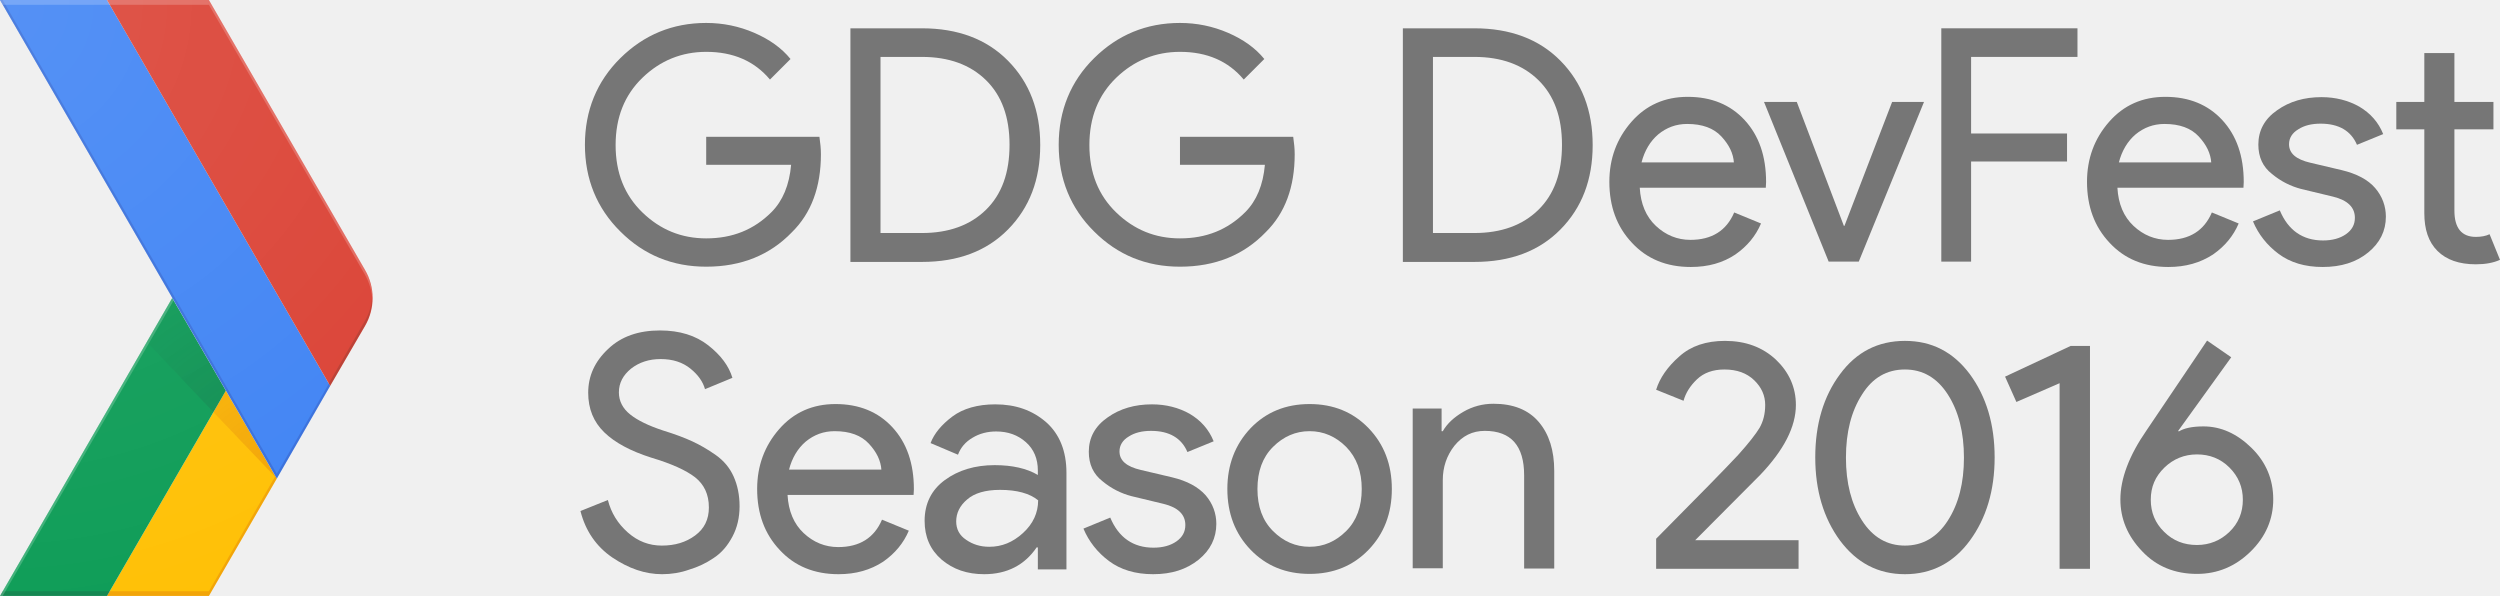
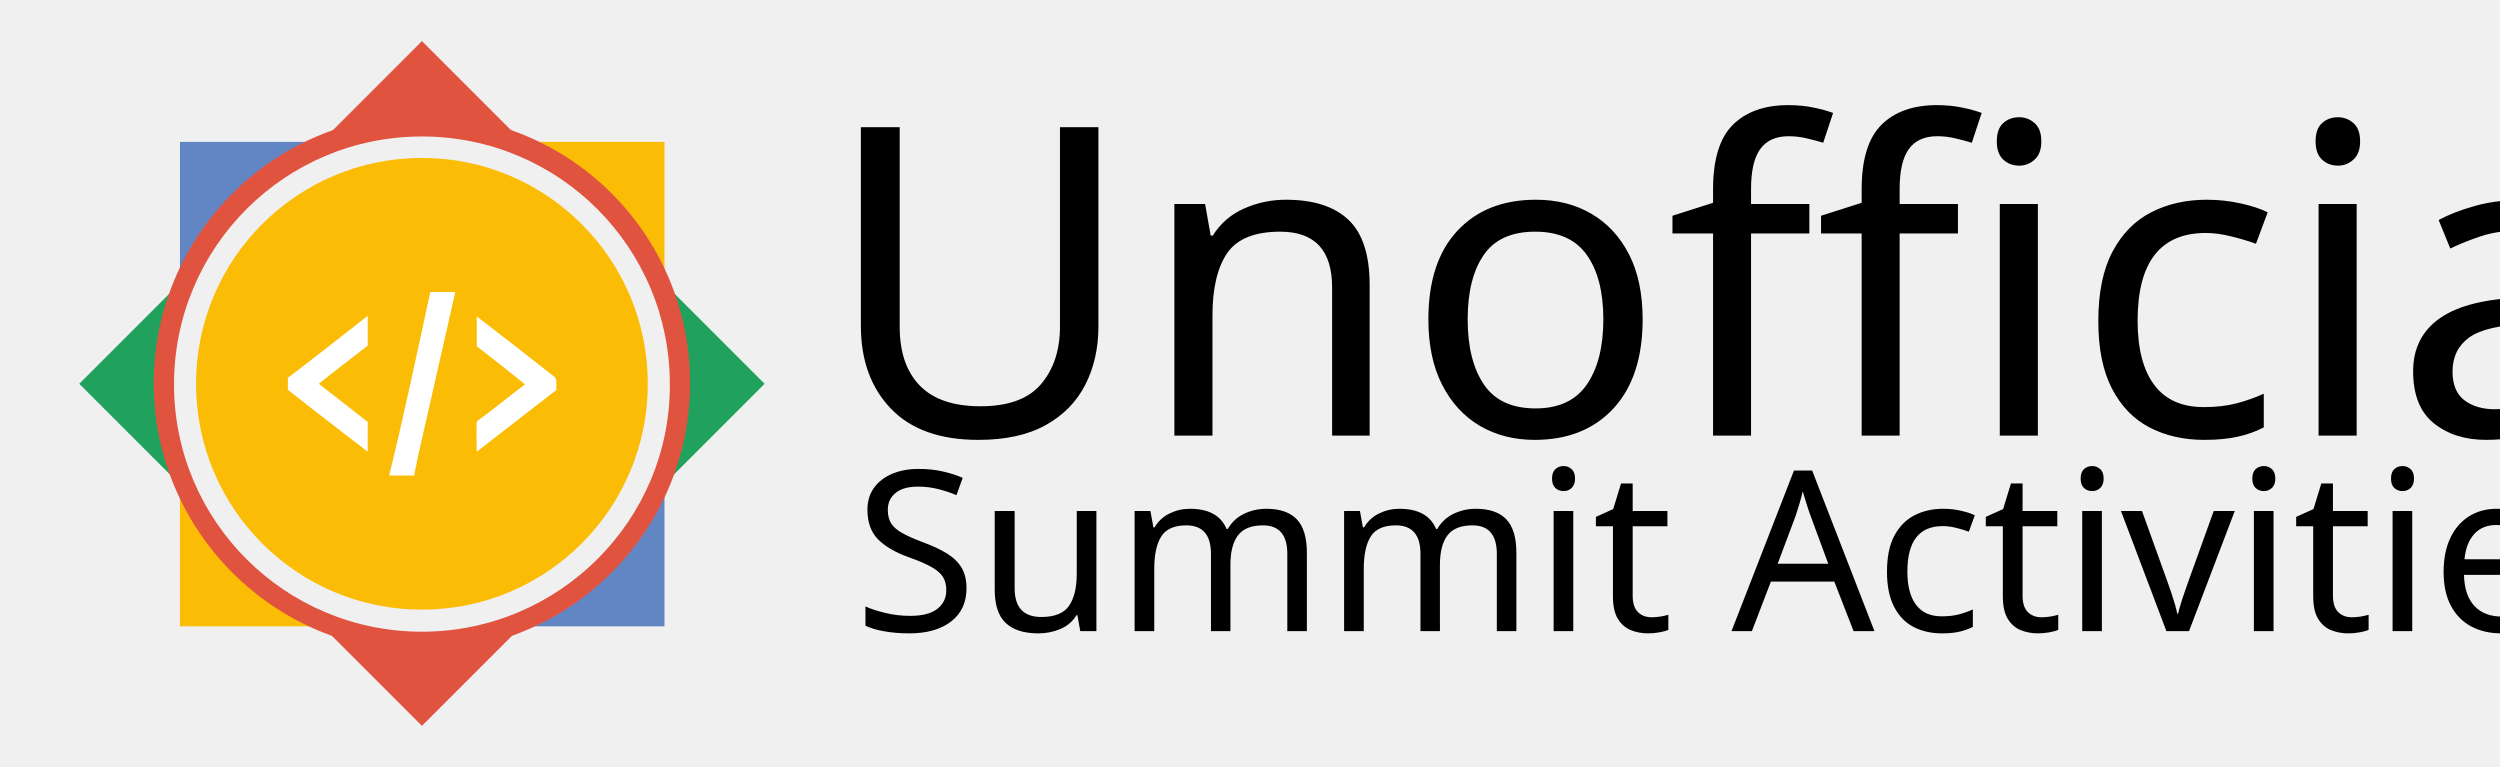
- <svg xmlns="http://www.w3.org/2000/svg" id="Layer_4" viewBox="0 0 839 200">
-   <style>.st0{fill:none;} .st1{fill:#FFC107;} .st2{fill:#0F9D58;} .st3{opacity:0.2;fill:#BF360C;enable-background:new ;} .st4{opacity:0.2;fill:#263238;enable-background:new ;} .st5{opacity:0.2;fill:#FFFFFF;enable-background:new ;} .st6{fill:url(#XMLID_126_);} .st7{fill:url(#XMLID_127_);} .st8{fill:#4285F4;} .st9{fill:#DB4437;} .st10{opacity:0.2;fill:#1A237E;enable-background:new ;} .st11{opacity:0.2;fill:#3E2723;enable-background:new ;} .st12{fill:url(#XMLID_128_);} .st13{fill:#767676;}</style>
-   <g id="XMLID_60_">
-     <g id="XMLID_61_">
-       <g id="XMLID_62_">
-         <path id="XMLID_106_" class="st0" d="M122.5 90.6L70.1 0H0l57.8 100L0 200h70.1l52.4-90.6c3.3-5.8 3.3-13 0-18.8z" />
-         <path id="XMLID_105_" class="st1" d="M92.4 159.8l-16.6-28.7L35.9 200h34.2l22.8-39.4z" />
-         <path id="XMLID_104_" class="st0" d="M122.5 90.6L70.1 0H0l57.8 100L0 200h70.1l52.4-90.6c3.3-5.8 3.3-13 0-18.8z" />
-         <path id="XMLID_103_" class="st2" d="M57.8 100l18 31.1L35.9 200H0z" />
-         <path id="XMLID_102_" class="st0" d="M122.5 90.6L70.1 0H0l57.8 100L0 200h70.1l52.4-90.6c3.3-5.8 3.3-13 0-18.8z" />
-         <path id="XMLID_101_" class="st3" d="M70.1 198.4H36.8l-.9 1.6h34.2l22.8-39.4-.5-.8z" />
-         <path id="XMLID_100_" class="st0" d="M122.5 90.6L70.1 0H0l57.8 100L0 200h70.1l52.4-90.6c3.3-5.8 3.3-13 0-18.8z" />
-         <path id="XMLID_99_" class="st4" d="M.9 198.4L0 200h35.9l.9-1.6z" />
-         <path id="XMLID_98_" class="st0" d="M122.5 90.6L70.1 0H0l57.8 100L0 200h70.1l52.4-90.6c3.3-5.8 3.3-13 0-18.8z" />
-         <path id="XMLID_96_" class="st5" d="M0 200h.9l57.4-99.2-.5-.8z" />
-         <path id="XMLID_94_" class="st0" d="M122.5 90.6L70.1 0H0l57.8 100L0 200h70.1l52.4-90.6c3.3-5.8 3.3-13 0-18.8z" />
-         <radialGradient id="XMLID_126_" cx="92.62" cy="2707.501" r="69.162" gradientTransform="matrix(1 0 0 -1 0 2867.46)" gradientUnits="userSpaceOnUse">
-           <stop offset="0" stop-color="#BF360C" stop-opacity=".2" />
-           <stop offset="1" stop-color="#BF360C" stop-opacity=".02" />
-         </radialGradient>
-         <path id="XMLID_92_" class="st6" d="M92.9 160.6l-17.1-29.5-4.2 7.2z" />
-         <path id="XMLID_90_" class="st0" d="M122.5 90.6L70.1 0H0l57.8 100L0 200h70.1l52.4-90.6c3.3-5.8 3.3-13 0-18.8z" />
-         <radialGradient id="XMLID_127_" cx="92.423" cy="2707.063" r="69.723" gradientTransform="matrix(1 0 0 -1 0 2867.46)" gradientUnits="userSpaceOnUse">
-           <stop offset="0" stop-color="#263238" stop-opacity=".2" />
-           <stop offset="1" stop-color="#263238" stop-opacity=".02" />
-         </radialGradient>
-         <path id="XMLID_89_" class="st7" d="M71.6 138.3l4.2-7.2-18-31.1-8.5 14.8z" />
-         <path id="XMLID_88_" class="st0" d="M122.5 90.6L70.1 0H0l57.8 100L0 200h70.1l52.4-90.6c3.3-5.8 3.3-13 0-18.8z" />
-         <g id="XMLID_85_">
-           <g id="XMLID_86_">
-             <path id="XMLID_87_" class="st8" d="M35.9 0H0l92.9 160.6 17.9-31.1z" />
-           </g>
-         </g>
-         <path id="XMLID_84_" class="st0" d="M122.5 90.6L70.1 0H0l57.8 100L0 200h70.1l52.4-90.6c3.3-5.8 3.3-13 0-18.8z" />
-         <path id="XMLID_83_" class="st9" d="M122.5 109.4c3.4-5.8 3.4-13 0-18.8L70.1 0H35.9l74.9 129.5 11.7-20.1z" />
-         <path id="XMLID_82_" class="st0" d="M122.5 90.6L70.1 0H0l57.8 100L0 200h70.1l52.4-90.6c3.3-5.8 3.3-13 0-18.8z" />
-         <path id="XMLID_71_" class="st10" d="M110.8 129.5l-.4-.8L92.9 159 .9 0H0l92.9 160.6 17.9-31.1z" />
-         <path id="XMLID_69_" class="st0" d="M122.5 90.6L70.1 0H0l57.8 100L0 200h70.1l52.4-90.6c3.3-5.8 3.3-13 0-18.8z" />
-         <path id="XMLID_67_" class="st5" d="M70.1 1.6l52.4 90.6c1.5 2.7 2.3 5.6 2.5 8.6.1-3.5-.7-7-2.5-10.2L70.1 0H0l.9 1.6h69.2z" />
-         <path id="XMLID_66_" class="st0" d="M122.5 90.6L70.1 0H0l57.8 100L0 200h70.1l52.4-90.6c3.3-5.8 3.3-13 0-18.8z" />
-         <path id="XMLID_65_" class="st11" d="M110.8 129.5l11.6-20.1c1.8-3.1 2.6-6.7 2.5-10.2-.1 3-.9 5.9-2.5 8.6l-12.1 20.9.5.8z" />
-         <path id="XMLID_64_" class="st0" d="M122.5 90.6L70.1 0H0l57.8 100L0 200h70.1l52.4-90.6c3.3-5.8 3.3-13 0-18.8z" />
-         <radialGradient id="XMLID_128_" cx="-1.563" cy="2865.898" r="209.922" gradientTransform="matrix(1 0 0 -1 0 2867.46)" gradientUnits="userSpaceOnUse">
-           <stop offset="0" stop-color="#FFF" stop-opacity=".1" />
-           <stop offset="1" stop-color="#FFF" stop-opacity="0" />
-         </radialGradient>
-         <path id="XMLID_63_" class="st12" d="M122.5 90.6L70.1 0H0l57.8 100L0 200h70.1l52.4-90.6c3.3-5.8 3.3-13 0-18.8z" />
-       </g>
-     </g>
+ <svg xmlns="http://www.w3.org/2000/svg" viewBox="0 233.3 419.5 128.7">
+   <circle fill="#FBBC05" cx="70.8" cy="297.7" r="37.9" />
+   <path fill="#20A15D" d="M28.8 282.2c-1.7 4.8-2.8 10-2.8 15.5s1 10.6 2.8 15.5l-15.5-15.5 15.5-15.5zm84 31c1.7-4.8 2.8-10 2.8-15.5 0-5.4-1-10.6-2.8-15.5l15.5 15.5-15.5 15.5z" />
+   <path fill="#FBBC05" d="M52.1 338.4H30.2v-21.9c4.4 9.6 12.3 17.4 21.9 21.9zm59.4-81.3V279c-4.4-9.7-12.3-17.5-21.9-21.9h21.9z" />
+   <path d="M30.2 257.1h21.9c-9.7 4.4-17.5 12.3-21.9 21.9v-21.9zm81.3 59.4v21.9H89.6c9.6-4.5 17.5-12.3 21.9-21.9z" fill="#6285C4" />
+   <g fill="#E0533F">
+     <path d="M70.8 240.2l15.5 15.5c-4.8-1.7-10-2.8-15.5-2.8s-10.6 1-15.5 2.8l15.5-15.5zm0 102.2c5.4 0 10.6-1 15.5-2.8l-15.5 15.5-15.5-15.5c4.9 1.9 10.1 2.8 15.5 2.8z" />
+     <path d="M70.8 252.6c-24.9 0-45 20.2-45 45s20.2 45 45 45 45-20.2 45-45-20-45-45-45zm0 86.7c-23 0-41.6-18.6-41.6-41.5 0-23 18.6-41.6 41.6-41.6s41.6 18.6 41.6 41.6c.1 22.8-18.6 41.5-41.6 41.5z" />
  </g>
-   <g id="XMLID_7_">
-     <path id="XMLID_2_" class="st13" d="M275.5 51.8c0 10.9-3.2 19.7-9.7 26.1-7.4 7.7-17 11.6-28.8 11.6-11.3 0-20.9-3.9-28.8-11.8-7.9-7.8-11.9-17.6-11.9-29.1s4-21.3 11.9-29.1c7.9-7.8 17.5-11.8 28.8-11.8 5.6 0 11 1.1 16.1 3.3 5.1 2.2 9.2 5.1 12.2 8.8l-6.9 6.9c-5.2-6.2-12.3-9.3-21.4-9.3-8.2 0-15.4 2.9-21.4 8.7-6 5.8-9 13.3-9 22.6s3 16.8 9 22.6c6 5.8 13.1 8.7 21.4 8.7 8.8 0 16-2.9 21.9-8.8 3.8-3.8 6-9.1 6.6-15.9H237v-9.4h38c.3 2.1.5 4 .5 5.9z" />
-     <path id="XMLID_4_" class="st13" d="M285.4 87.8V9.5h24c12 0 21.7 3.6 28.9 10.9 7.2 7.3 10.8 16.7 10.8 28.3s-3.6 21-10.8 28.3c-7.2 7.3-16.8 10.9-28.9 10.9h-24zm10.1-9.6h13.9c9 0 16.2-2.6 21.5-7.8 5.3-5.2 7.9-12.4 7.9-21.8 0-9.3-2.6-16.5-7.9-21.7-5.3-5.2-12.5-7.8-21.5-7.8h-13.9v59.1z" />
-     <path id="XMLID_8_" class="st13" d="M434.5 51.8c0 10.9-3.2 19.7-9.7 26.1-7.4 7.7-17 11.6-28.8 11.6-11.3 0-20.9-3.9-28.8-11.8-7.9-7.8-11.9-17.6-11.9-29.1s4-21.3 11.9-29.1c7.9-7.8 17.5-11.8 28.8-11.8 5.6 0 11 1.1 16.1 3.3 5.1 2.2 9.2 5.1 12.2 8.8l-6.9 6.9c-5.2-6.2-12.3-9.3-21.4-9.3-8.2 0-15.4 2.9-21.4 8.7-6 5.8-9 13.3-9 22.6s3 16.8 9 22.6c6 5.8 13.1 8.7 21.4 8.7 8.8 0 16-2.9 21.9-8.8 3.8-3.8 6-9.1 6.6-15.9H396v-9.4h38c.3 2.1.5 4 .5 5.9z" />
-     <path id="XMLID_10_" class="st13" d="M470.8 87.8V9.5h24c12 0 21.7 3.6 28.9 10.9 7.2 7.3 10.8 16.7 10.8 28.3s-3.6 21-10.8 28.3c-7.2 7.3-16.8 10.9-28.9 10.9h-24zm10.1-9.6h13.9c9 0 16.2-2.6 21.5-7.8 5.3-5.2 7.9-12.4 7.9-21.8 0-9.3-2.6-16.5-7.9-21.7-5.3-5.2-12.5-7.8-21.5-7.8h-13.9v59.1z" />
-     <path id="XMLID_13_" class="st13" d="M567.4 89.6c-8.1 0-14.7-2.7-19.7-8.1-5.1-5.4-7.6-12.2-7.6-20.5 0-7.8 2.5-14.5 7.4-20.1 4.9-5.6 11.2-8.4 18.9-8.4 7.9 0 14.3 2.6 19.1 7.8 4.8 5.2 7.2 12.1 7.2 20.8l-.1 1.9h-42.3c.3 5.4 2.1 9.7 5.4 12.8 3.3 3.1 7.2 4.7 11.6 4.7 7.2 0 12.1-3.1 14.7-9.2l9 3.7c-1.8 4.2-4.6 7.6-8.6 10.4-4.2 2.8-9.1 4.2-15 4.2zm14.5-35c-.2-3.1-1.6-6-4.2-8.8-2.6-2.8-6.4-4.2-11.5-4.2-3.7 0-6.9 1.2-9.7 3.5-2.7 2.3-4.6 5.5-5.6 9.4h31z" />
-     <path id="XMLID_16_" class="st13" d="M613.7 87.8L592 34.2h11l15.8 41.6h.2l16-41.6h10.7l-21.9 53.6h-10.1z" />
-     <path id="XMLID_18_" class="st13" d="M661.6 87.8h-10.1V9.5h45.7v9.6h-35.7v25.7h32.2v9.4h-32.2v33.6z" />
-     <path id="XMLID_20_" class="st13" d="M727.7 89.6c-8.1 0-14.7-2.7-19.7-8.1-5.1-5.4-7.6-12.2-7.6-20.5 0-7.8 2.5-14.5 7.4-20.1 4.9-5.6 11.2-8.4 18.9-8.4 7.9 0 14.3 2.6 19.1 7.8 4.8 5.2 7.2 12.1 7.2 20.8l-.1 1.9h-42.3c.3 5.4 2.1 9.7 5.4 12.8 3.3 3.1 7.2 4.7 11.6 4.7 7.2 0 12.1-3.1 14.7-9.2l9 3.7c-1.8 4.2-4.6 7.6-8.6 10.4-4.3 2.8-9.2 4.2-15 4.2zm14.4-35c-.2-3.1-1.6-6-4.2-8.8-2.6-2.8-6.4-4.2-11.5-4.2-3.7 0-6.9 1.2-9.7 3.5-2.7 2.3-4.6 5.5-5.6 9.4h31z" />
-     <path id="XMLID_27_" class="st13" d="M779.5 89.6c-6 0-10.9-1.5-14.8-4.4-3.9-2.9-6.8-6.6-8.6-10.9l9-3.7c2.8 6.7 7.7 10.1 14.5 10.1 3.1 0 5.7-.7 7.7-2.1 2-1.4 3-3.2 3-5.5 0-3.5-2.4-5.9-7.3-7.1l-10.8-2.6c-3.4-.9-6.7-2.5-9.7-5-3.1-2.4-4.6-5.7-4.6-9.9 0-4.7 2.1-8.6 6.3-11.5 4.2-3 9.2-4.4 14.9-4.4 4.7 0 9 1.1 12.7 3.2 3.7 2.2 6.4 5.2 8 9.2l-8.8 3.6c-2-4.7-6.1-7.1-12.2-7.1-3 0-5.5.6-7.5 1.9-2 1.2-3.1 2.9-3.1 5 0 3.1 2.4 5.1 7.1 6.2l10.6 2.5c5 1.2 8.8 3.2 11.2 6 2.4 2.8 3.6 6.1 3.6 9.6 0 4.8-2 8.8-5.9 12-4 3.3-9.1 4.9-15.3 4.9z" />
-     <path id="XMLID_29_" class="st13" d="M830.9 88.7c-5.6 0-9.9-1.5-12.9-4.5s-4.4-7.2-4.4-12.7V43.4h-9.4v-9.2h9.4V17.8h10.1v16.4h13.1v9.2h-13.1v27.3c0 5.8 2.4 8.8 7.2 8.8 1.8 0 3.4-.3 4.6-.9l3.5 8.6c-2.2 1-4.9 1.5-8.1 1.5z" />
-     <path id="XMLID_31_" class="st13" d="M222.2 192.7c-5.7 0-11.2-1.9-16.7-5.6-5.4-3.7-9-8.9-10.7-15.6l9.2-3.7c1.1 4.3 3.3 7.9 6.7 10.9 3.4 3 7.2 4.4 11.4 4.4 4.4 0 8.1-1.1 11.2-3.4 3.1-2.3 4.6-5.4 4.6-9.4 0-4.4-1.6-7.7-4.6-10.1-3.1-2.4-8-4.6-14.7-6.6-6.9-2.2-12.2-5-15.8-8.5-3.6-3.5-5.4-7.9-5.4-13.3 0-5.6 2.2-10.5 6.7-14.7 4.4-4.2 10.2-6.2 17.4-6.2 6.6 0 12 1.7 16.2 5 4.2 3.3 6.9 6.9 8.1 10.9l-9.2 3.8c-.7-2.5-2.3-4.8-4.9-6.9-2.6-2.1-5.9-3.2-10-3.2-3.9 0-7.2 1.1-9.9 3.2-2.7 2.2-4.1 4.8-4.1 8 0 2.9 1.3 5.4 3.8 7.4s6.2 3.8 11.1 5.4c3.9 1.2 7.1 2.4 9.7 3.6 2.6 1.2 5.2 2.7 7.9 4.6 2.7 1.9 4.7 4.3 6 7.2 1.3 2.9 2 6.2 2 10s-.8 7.2-2.4 10.2c-1.6 3-3.6 5.4-6.2 7.1-2.6 1.8-5.4 3.1-8.4 4-2.8 1-5.9 1.5-9 1.5z" />
-     <path id="XMLID_33_" class="st13" d="M281.4 192.7c-8.1 0-14.7-2.7-19.7-8.1-5.1-5.4-7.6-12.2-7.6-20.5 0-7.8 2.5-14.5 7.4-20.1 4.9-5.6 11.2-8.4 18.9-8.4 7.9 0 14.3 2.6 19.1 7.8 4.8 5.2 7.2 12.1 7.2 20.8l-.1 1.9h-42.3c.3 5.4 2.1 9.7 5.4 12.8 3.3 3.1 7.2 4.7 11.6 4.7 7.2 0 12.1-3.1 14.7-9.2l9 3.7c-1.8 4.2-4.6 7.6-8.6 10.4-4.3 2.8-9.2 4.2-15 4.2zm14.4-35c-.2-3.1-1.6-6-4.2-8.8-2.6-2.8-6.4-4.2-11.5-4.2-3.7 0-6.9 1.2-9.7 3.5-2.7 2.3-4.6 5.5-5.6 9.4h31z" />
-     <path id="XMLID_36_" class="st13" d="M330.3 192.7c-5.7 0-10.4-1.6-14.3-4.9-3.8-3.3-5.7-7.6-5.7-13 0-5.8 2.3-10.4 6.8-13.7 4.5-3.3 10.1-5 16.7-5 5.9 0 10.8 1.1 14.5 3.3v-1.5c0-3.9-1.3-7.1-4-9.5-2.7-2.4-6-3.6-10-3.6-2.9 0-5.6.7-7.9 2.1-2.4 1.4-4 3.3-4.9 5.7l-9.2-3.9c1.2-3.2 3.7-6.2 7.3-8.9 3.6-2.7 8.5-4.1 14.4-4.1 6.9 0 12.5 2 17.1 6 4.5 4 6.8 9.7 6.8 17v32.4h-9.6v-7.4h-.4c-4 5.9-9.9 9-17.6 9zm1.7-9.2c4.2 0 7.9-1.5 11.3-4.6 3.4-3.1 5.1-6.8 5.1-11-2.8-2.3-7.1-3.5-12.8-3.5-4.9 0-8.6 1.1-11 3.2-2.5 2.1-3.7 4.6-3.7 7.4 0 2.6 1.1 4.7 3.4 6.2 2.2 1.5 4.7 2.3 7.7 2.3z" />
-     <path id="XMLID_39_" class="st13" d="M387 192.7c-6 0-10.9-1.5-14.8-4.4-3.9-2.9-6.8-6.6-8.6-10.9l9-3.7c2.8 6.7 7.7 10.1 14.5 10.1 3.1 0 5.7-.7 7.7-2.1 2-1.4 3-3.2 3-5.5 0-3.5-2.4-5.9-7.3-7.1l-10.8-2.6c-3.4-.9-6.7-2.5-9.7-5-3.1-2.4-4.6-5.7-4.6-9.9 0-4.7 2.1-8.6 6.3-11.5 4.2-3 9.2-4.4 14.9-4.4 4.7 0 9 1.1 12.7 3.2 3.7 2.2 6.4 5.2 8 9.2l-8.8 3.6c-2-4.7-6.1-7.1-12.2-7.1-3 0-5.5.6-7.5 1.9-2 1.2-3.1 2.9-3.1 5 0 3.1 2.4 5.1 7.1 6.2l10.6 2.5c5 1.2 8.7 3.2 11.2 6 2.4 2.8 3.6 6.1 3.6 9.6 0 4.8-2 8.8-5.9 12-4.1 3.3-9.1 4.9-15.3 4.9z" />
-     <path id="XMLID_41_" class="st13" d="M419.7 143.7c5.2-5.4 11.8-8.1 19.8-8.1s14.6 2.7 19.8 8.1c5.2 5.4 7.8 12.2 7.8 20.4s-2.6 15-7.8 20.4c-5.2 5.4-11.8 8.1-19.8 8.1s-14.6-2.7-19.8-8.1c-5.2-5.4-7.8-12.2-7.8-20.4 0-8.1 2.6-14.9 7.8-20.4zm7.5 34.5c3.5 3.5 7.6 5.3 12.3 5.3 4.7 0 8.8-1.8 12.3-5.3s5.2-8.2 5.2-14.1c0-5.8-1.7-10.5-5.2-14.1-3.5-3.5-7.6-5.3-12.3-5.3-4.7 0-8.8 1.8-12.3 5.3s-5.2 8.2-5.2 14.1 1.7 10.6 5.2 14.1z" />
-     <path id="XMLID_44_" class="st13" d="M483.8 137.3v7.4h.4c1.5-2.6 3.8-4.7 6.9-6.5 3.1-1.8 6.5-2.7 10.1-2.7 6.6 0 11.7 2 15.2 6.1s5.2 9.6 5.2 16.4v32.8h-10.1v-31.3c0-9.9-4.4-14.9-13.2-14.9-4.2 0-7.5 1.7-10.2 5-2.6 3.3-3.9 7.2-3.9 11.5v29.6h-10.1v-53.6h9.7z" />
-     <path id="XMLID_46_" class="st13" d="M603.5 190.9h-47.7v-10.1c14.3-14.4 23.4-23.7 27.5-28.1 3.6-4 6-7.1 7.2-9.1 1.2-2.1 1.9-4.6 1.9-7.7 0-3.1-1.2-5.9-3.7-8.3-2.5-2.4-5.8-3.6-10-3.6-3.8 0-6.9 1.1-9.2 3.3-2.3 2.2-3.8 4.6-4.5 7.2l-9.2-3.7c1.2-3.9 3.8-7.7 7.8-11.2 3.9-3.5 9-5.2 15.3-5.2 6.9 0 12.6 2.1 17.1 6.3 4.4 4.2 6.7 9.3 6.7 15.2 0 7.3-4 15.1-11.9 23.4l-21.9 22h34.7v9.6z" />
-     <path id="XMLID_48_" class="st13" d="M661.1 181.4c-5.5 7.5-12.8 11.3-21.8 11.3s-16.2-3.8-21.8-11.3c-5.5-7.5-8.3-16.8-8.3-27.9 0-11.2 2.8-20.5 8.3-27.9 5.5-7.5 12.8-11.2 21.8-11.2s16.2 3.7 21.8 11.2c5.5 7.5 8.3 16.8 8.3 27.9 0 11.1-2.8 20.4-8.3 27.9zm-21.8 1.7c6 0 10.8-2.8 14.4-8.4 3.6-5.6 5.4-12.6 5.4-21.1 0-8.5-1.8-15.6-5.4-21.2-3.6-5.6-8.4-8.4-14.4-8.4-6.1 0-10.9 2.8-14.4 8.4-3.6 5.6-5.4 12.6-5.4 21.2 0 8.5 1.8 15.5 5.4 21.1 3.6 5.6 8.4 8.4 14.4 8.4z" />
-     <path id="XMLID_51_" class="st13" d="M701.3 190.9h-10.1v-62.3l-14.5 6.3-3.8-8.5 22-10.3h6.5v74.8z" />
-     <path id="XMLID_53_" class="st13" d="M739.5 143.1c5.8 0 11.2 2.4 16.1 7.2 4.9 4.8 7.3 10.6 7.3 17.3 0 6.6-2.5 12.5-7.6 17.5s-11.1 7.5-18 7.5c-7.4 0-13.6-2.5-18.4-7.6-4.9-5.1-7.3-10.9-7.3-17.4 0-6.9 2.9-14.7 8.8-23.2l20.3-30.1 8.1 5.6-17.8 24.7.2.2c1.8-1.1 4.5-1.7 8.3-1.7zm-2.2 39.8c4.2 0 7.9-1.5 10.9-4.4 3-2.9 4.5-6.5 4.5-10.8 0-4.2-1.5-7.8-4.5-10.8-3-3-6.7-4.4-10.9-4.4s-7.9 1.5-10.9 4.4c-3.1 3-4.6 6.5-4.6 10.8 0 4.3 1.5 7.9 4.5 10.8 3 3 6.7 4.4 11 4.4z" />
+   <path d="M65.3 313.1h4.2c.1-.9.4-1.7.5-2.6 2.1-9.4 4.3-18.8 6.4-28.2h-4.2c-2.2 10.2-4.4 20.6-6.9 30.8zm-17-14.4c4.4 3.5 9 7 13.4 10.4v-5c-2.7-2.1-5.4-4.2-8.2-6.4 2.7-2.2 5.4-4.2 8.2-6.4v-5c-4.5 3.5-8.9 7-13.4 10.4v2zm44.7-2.2c-4.3-3.4-8.7-6.8-13-10.1v5c2.7 2.1 5.4 4.2 8.1 6.4-2.7 2-5.3 4.2-8.1 6.2-.1 1.7 0 3.4 0 5.1 4.5-3.5 9-7 13.4-10.4-.2-.8.2-1.7-.4-2.2z" fill="#FFF" />
+   <g font-family="'Miriam'">
+     <text transform="translate(137.924 306.393)" font-size="72.478">Unofficial</text>
+     <text transform="translate(143.304 339.205)" font-size="37.601">Summit Activities</text>
  </g>
</svg>
